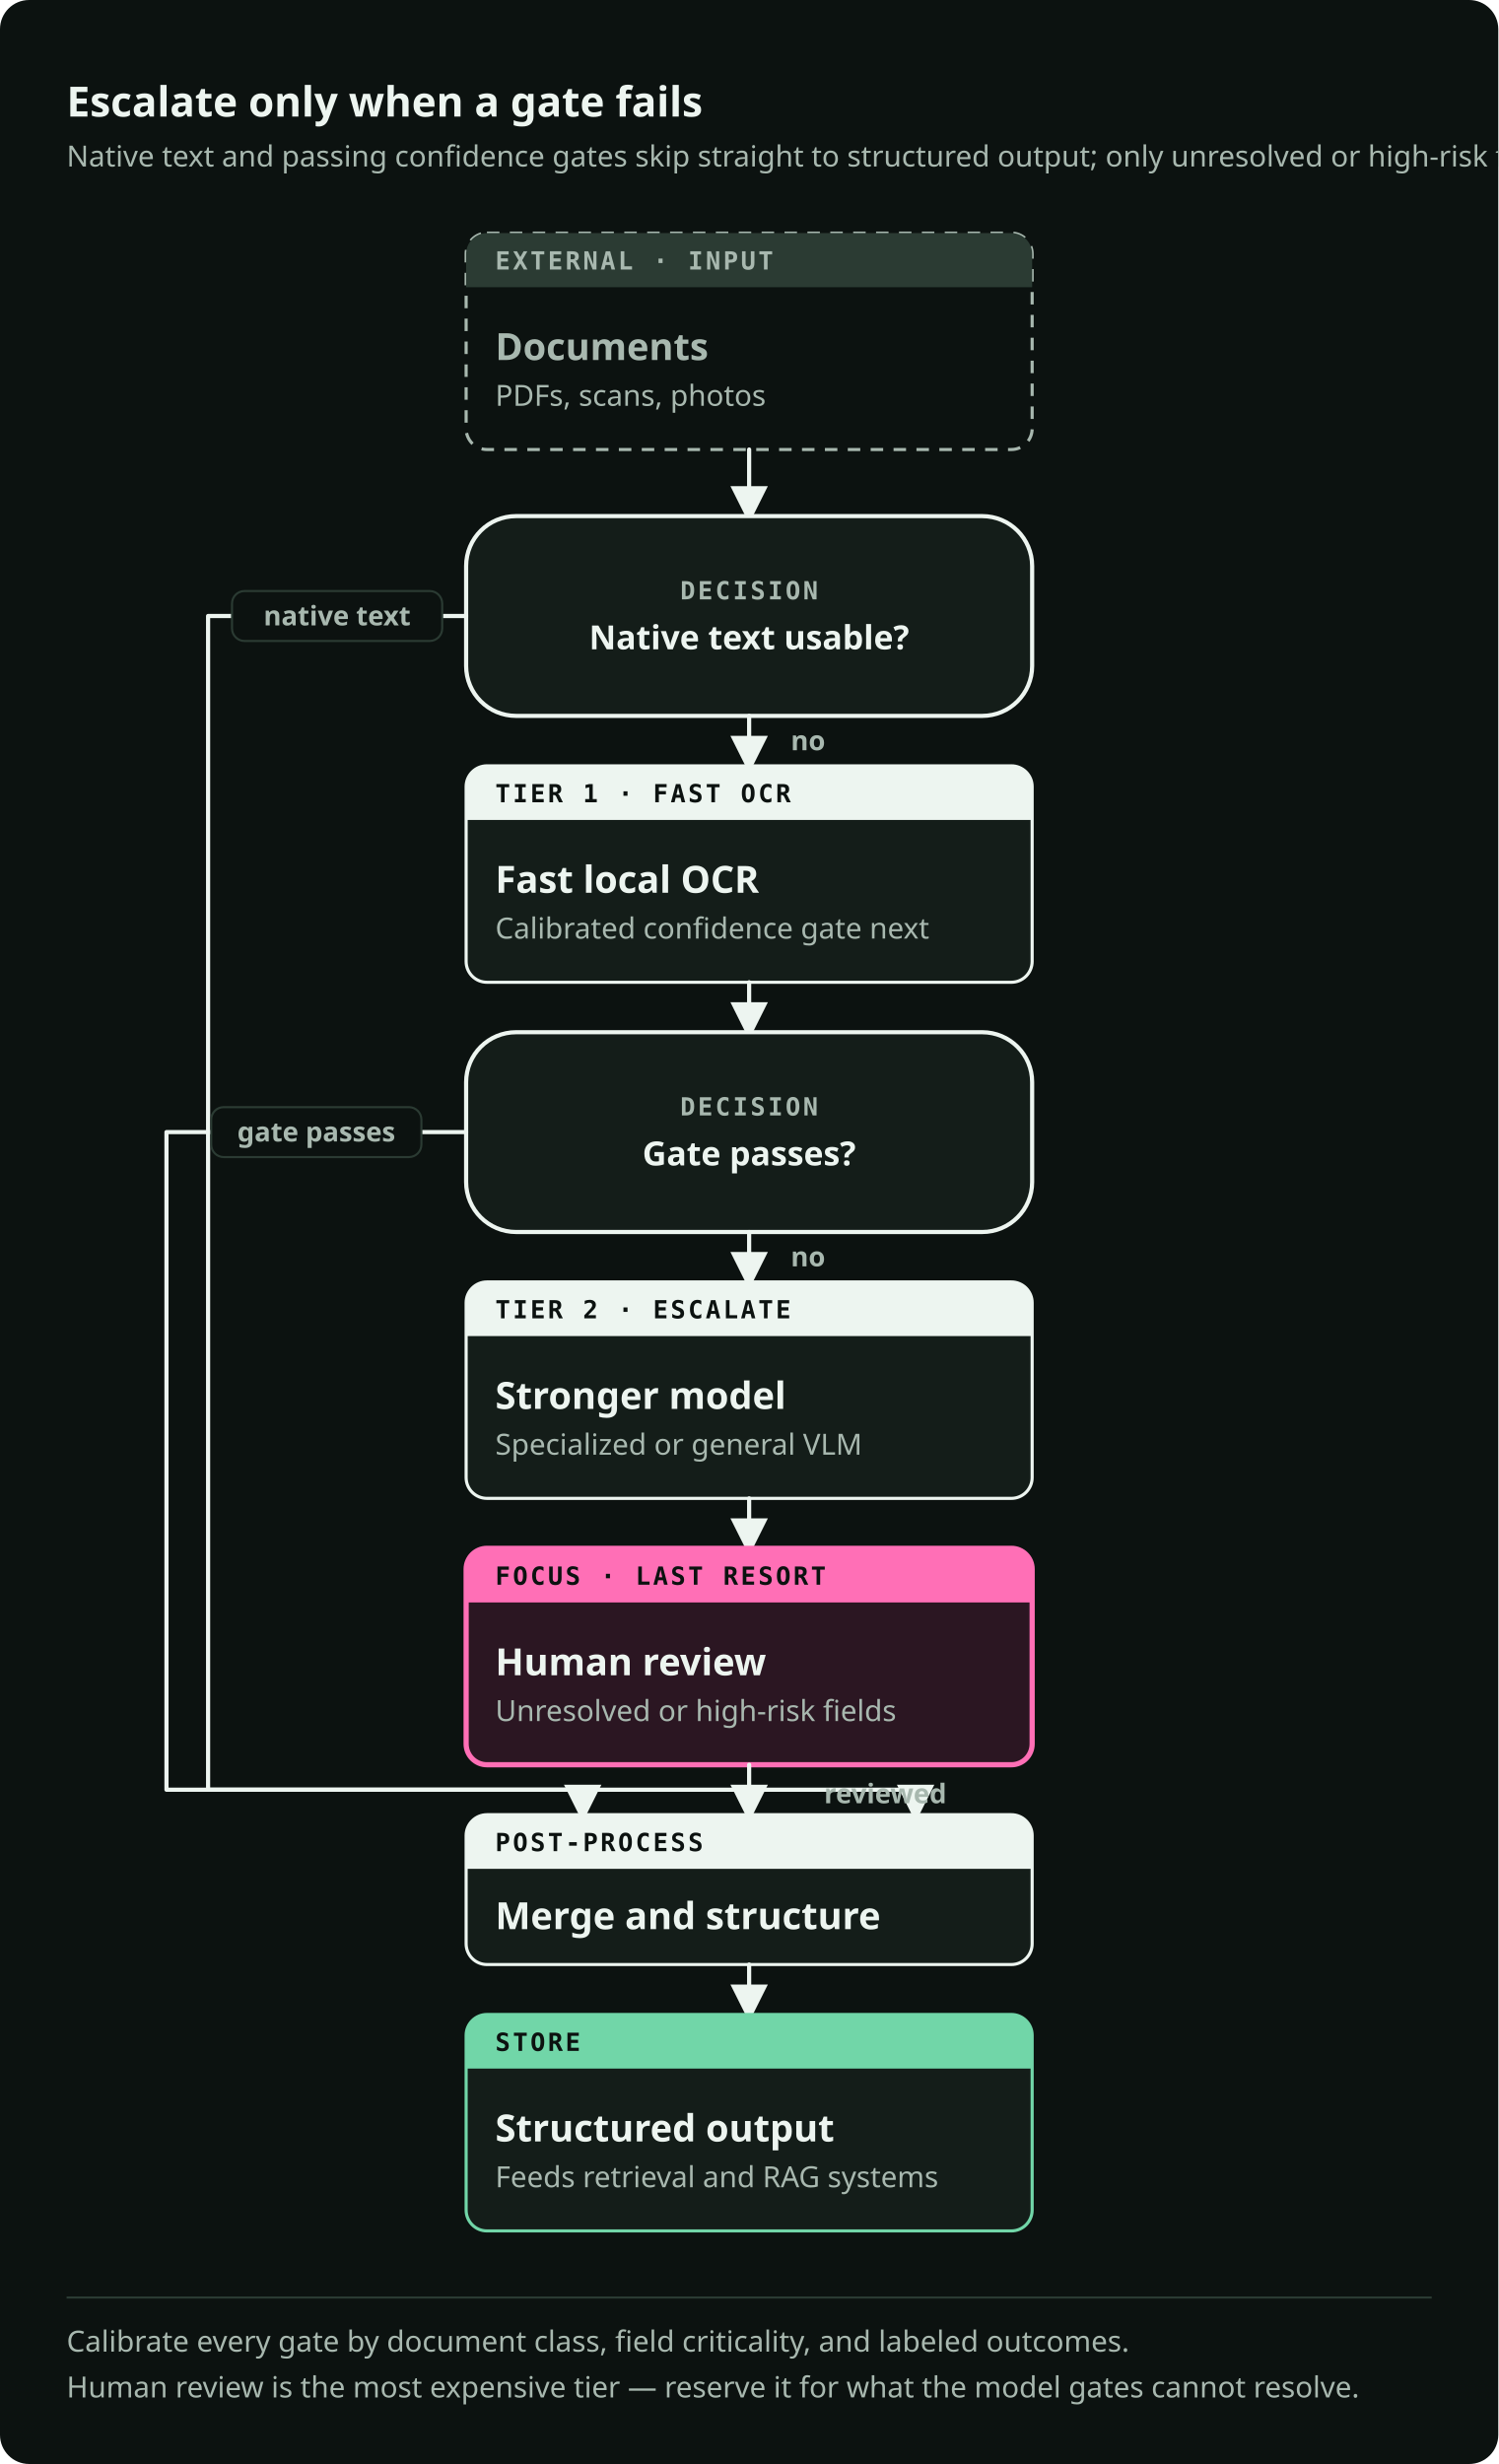
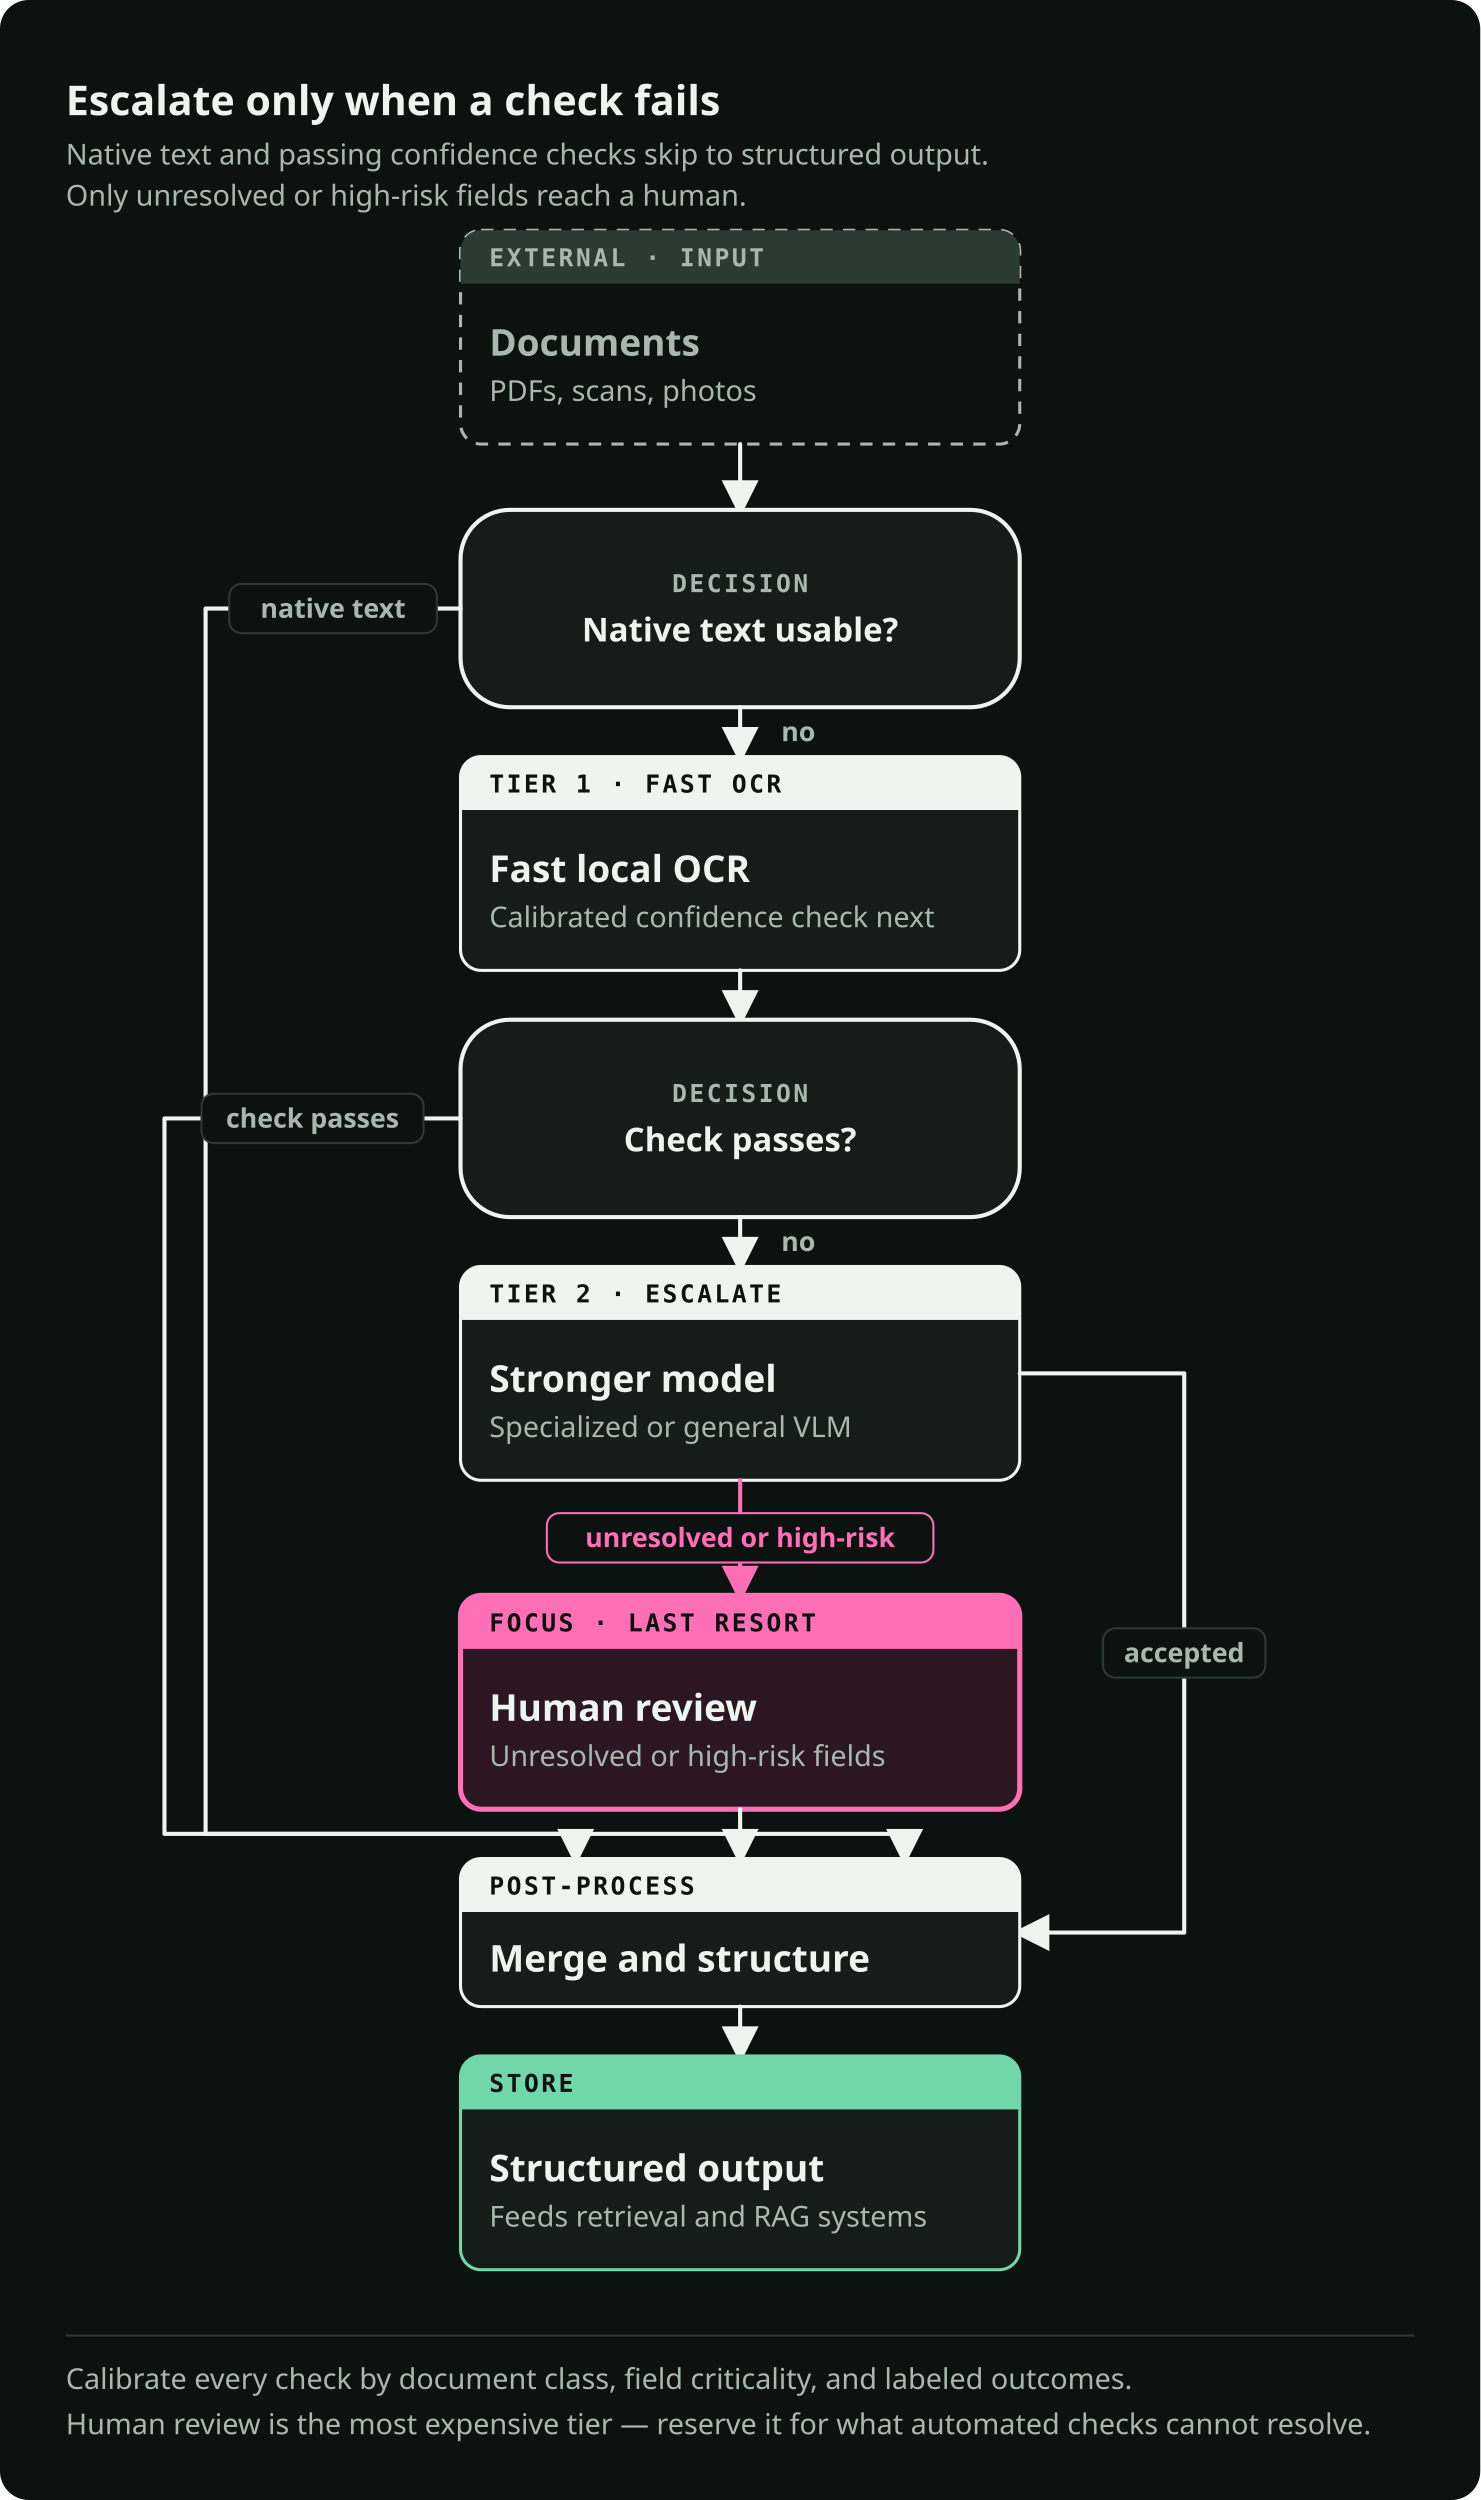
- <svg xmlns="http://www.w3.org/2000/svg" viewBox="0 0 720 1184" role="img" preserveAspectRatio="xMidYMid meet" data-visual-system="byte-diagram-v2" data-direction="B" data-theme="dark" aria-labelledby="tieredarch-title tieredarch-desc" shape-rendering="geometricPrecision" text-rendering="geometricPrecision">
+ <svg xmlns="http://www.w3.org/2000/svg" viewBox="0 0 720 1216" role="img" preserveAspectRatio="xMidYMid meet" data-visual-system="byte-diagram-v2" data-direction="B" data-theme="dark" aria-labelledby="tieredarch-title tieredarch-desc" shape-rendering="geometricPrecision" text-rendering="geometricPrecision">
  <style data-visual-system="byte-diagram-v2">* { animation: none !important; }</style>
  <defs>
    <marker id="tieredarch-arrow-flow" viewBox="0 0 10 10" refX="8" refY="5" markerWidth="9" markerHeight="9" orient="auto-start-reverse">
      <path d="M0 0 10 5 0 10Z" fill="#EDF5F0" />
    </marker>
    <marker id="tieredarch-arrow-fail" viewBox="0 0 10 10" refX="8" refY="5" markerWidth="9" markerHeight="9" orient="auto-start-reverse">
      <path d="M0 0 10 5 0 10Z" fill="#FF6FB6" />
    </marker>
  </defs>
-   <rect width="720" height="1184" rx="14" fill="#0C1210" />
-   <text x="32" y="56" font-family="Space Grotesk, IBM Plex Sans, ui-sans-serif, system-ui, sans-serif" font-size="20" font-weight="700" fill="#EDF5F0">Escalate only when a gate fails</text>
-   <text x="32" y="80" font-family="IBM Plex Sans, ui-sans-serif, system-ui, sans-serif" font-size="14" font-weight="400" fill="#A8B8AF">Native text and passing confidence gates skip straight to structured output; only unresolved or high-risk fields reach a human.</text>
+   <rect width="720" height="1216" rx="14" fill="#0C1210" />
+   <text x="32" y="56" font-family="Space Grotesk, IBM Plex Sans, ui-sans-serif, system-ui, sans-serif" font-size="20" font-weight="700" fill="#EDF5F0">Escalate only when a check fails</text>
+   <text x="32" y="80" font-family="IBM Plex Sans, ui-sans-serif, system-ui, sans-serif" font-size="14" font-weight="400" fill="#A8B8AF">Native text and passing confidence checks skip to structured output.</text>
+   <text x="32" y="100" font-family="IBM Plex Sans, ui-sans-serif, system-ui, sans-serif" font-size="14" font-weight="400" fill="#A8B8AF">Only unresolved or high-risk fields reach a human.</text>
  <path d="M234 112h252a10 10 0 0 1 10 10v84a10 10 0 0 1 -10 10h-252a10 10 0 0 1 -10 -10v-84a10 10 0 0 1 10 -10Z" fill="#0C1210" stroke="#A8B8AF" stroke-width="1.5" stroke-dasharray="6 5" />
  <path d="M234 112h252a10 10 0 0 1 10 10v16a0 0 0 0 1 -0 0h-272a0 0 0 0 1 -0 -0v-16a10 10 0 0 1 10 -10Z" fill="#2B3B33" />
  <text x="238" y="129.5" font-family="IBM Plex Mono, ui-monospace, SFMono-Regular, Menlo, monospace" font-size="12" font-weight="600" fill="#A8B8AF" letter-spacing="1.2">EXTERNAL · INPUT</text>
  <text x="238" y="173" font-family="Space Grotesk, IBM Plex Sans, ui-sans-serif, system-ui, sans-serif" font-size="18" font-weight="600" fill="#A8B8AF">Documents</text>
  <text x="238" y="195" font-family="IBM Plex Sans, ui-sans-serif, system-ui, sans-serif" font-size="14" font-weight="400" fill="#A8B8AF">PDFs, scans, photos</text>
  <path d="M360 216v32" fill="none" stroke="#EDF5F0" stroke-width="2" stroke-linecap="round" stroke-linejoin="round" marker-end="url(#tieredarch-arrow-flow)" />
  <rect x="224" y="248" width="272" height="96" rx="24" fill="#141D19" stroke="#EDF5F0" stroke-width="2" />
  <text x="360" y="288" font-family="IBM Plex Mono, ui-monospace, SFMono-Regular, Menlo, monospace" font-size="12" font-weight="600" fill="#A8B8AF" text-anchor="middle" letter-spacing="1.2">DECISION</text>
  <text x="360" y="312" font-family="Space Grotesk, IBM Plex Sans, ui-sans-serif, system-ui, sans-serif" font-size="16" font-weight="600" fill="#EDF5F0" text-anchor="middle">Native text usable?</text>
  <path d="M360 344v24" fill="none" stroke="#EDF5F0" stroke-width="2" stroke-linecap="round" stroke-linejoin="round" marker-end="url(#tieredarch-arrow-flow)" />
  <text x="380" y="360.5" font-family="IBM Plex Sans, ui-sans-serif, system-ui, sans-serif" font-size="13" font-weight="600" fill="#A8B8AF" text-anchor="start">no</text>
-   <path d="M224 296h-124v564h180v12" fill="none" stroke="#EDF5F0" stroke-width="2" stroke-linecap="round" stroke-linejoin="round" marker-end="url(#tieredarch-arrow-flow)" />
+   <path d="M224 296h-124v596h180v12" fill="none" stroke="#EDF5F0" stroke-width="2" stroke-linecap="round" stroke-linejoin="round" marker-end="url(#tieredarch-arrow-flow)" />
  <rect x="111.5" y="284" width="101" height="24" rx="6" fill="#0C1210" stroke="#2B3B33" stroke-width="1" />
  <text x="162" y="300.5" font-family="IBM Plex Sans, ui-sans-serif, system-ui, sans-serif" font-size="13" font-weight="600" fill="#A8B8AF" text-anchor="middle">native text</text>
  <path d="M234 368h252a10 10 0 0 1 10 10v84a10 10 0 0 1 -10 10h-252a10 10 0 0 1 -10 -10v-84a10 10 0 0 1 10 -10Z" fill="#141D19" stroke="#EDF5F0" stroke-width="1.5" />
  <path d="M234 368h252a10 10 0 0 1 10 10v16a0 0 0 0 1 -0 0h-272a0 0 0 0 1 -0 -0v-16a10 10 0 0 1 10 -10Z" fill="#EDF5F0" />
  <text x="238" y="385.5" font-family="IBM Plex Mono, ui-monospace, SFMono-Regular, Menlo, monospace" font-size="12" font-weight="600" fill="#0C1210" letter-spacing="1.2">TIER 1 · FAST OCR</text>
  <text x="238" y="429" font-family="Space Grotesk, IBM Plex Sans, ui-sans-serif, system-ui, sans-serif" font-size="18" font-weight="600" fill="#EDF5F0">Fast local OCR</text>
-   <text x="238" y="451" font-family="IBM Plex Sans, ui-sans-serif, system-ui, sans-serif" font-size="14" font-weight="400" fill="#A8B8AF">Calibrated confidence gate next</text>
+   <text x="238" y="451" font-family="IBM Plex Sans, ui-sans-serif, system-ui, sans-serif" font-size="14" font-weight="400" fill="#A8B8AF">Calibrated confidence check next</text>
  <path d="M360 472v24" fill="none" stroke="#EDF5F0" stroke-width="2" stroke-linecap="round" stroke-linejoin="round" marker-end="url(#tieredarch-arrow-flow)" />
  <rect x="224" y="496" width="272" height="96" rx="24" fill="#141D19" stroke="#EDF5F0" stroke-width="2" />
  <text x="360" y="536" font-family="IBM Plex Mono, ui-monospace, SFMono-Regular, Menlo, monospace" font-size="12" font-weight="600" fill="#A8B8AF" text-anchor="middle" letter-spacing="1.2">DECISION</text>
-   <text x="360" y="560" font-family="Space Grotesk, IBM Plex Sans, ui-sans-serif, system-ui, sans-serif" font-size="16" font-weight="600" fill="#EDF5F0" text-anchor="middle">Gate passes?</text>
+   <text x="360" y="560" font-family="Space Grotesk, IBM Plex Sans, ui-sans-serif, system-ui, sans-serif" font-size="16" font-weight="600" fill="#EDF5F0" text-anchor="middle">Check passes?</text>
  <path d="M360 592v24" fill="none" stroke="#EDF5F0" stroke-width="2" stroke-linecap="round" stroke-linejoin="round" marker-end="url(#tieredarch-arrow-flow)" />
  <text x="380" y="608.5" font-family="IBM Plex Sans, ui-sans-serif, system-ui, sans-serif" font-size="13" font-weight="600" fill="#A8B8AF" text-anchor="start">no</text>
-   <path d="M224 544h-144v316h360v12" fill="none" stroke="#EDF5F0" stroke-width="2" stroke-linecap="round" stroke-linejoin="round" marker-end="url(#tieredarch-arrow-flow)" />
-   <rect x="101.5" y="532" width="101" height="24" rx="6" fill="#0C1210" stroke="#2B3B33" stroke-width="1" />
-   <text x="152" y="548.5" font-family="IBM Plex Sans, ui-sans-serif, system-ui, sans-serif" font-size="13" font-weight="600" fill="#A8B8AF" text-anchor="middle">gate passes</text>
+   <path d="M224 544h-144v348h360v12" fill="none" stroke="#EDF5F0" stroke-width="2" stroke-linecap="round" stroke-linejoin="round" marker-end="url(#tieredarch-arrow-flow)" />
+   <rect x="98" y="532" width="108" height="24" rx="6" fill="#0C1210" stroke="#2B3B33" stroke-width="1" />
+   <text x="152" y="548.5" font-family="IBM Plex Sans, ui-sans-serif, system-ui, sans-serif" font-size="13" font-weight="600" fill="#A8B8AF" text-anchor="middle">check passes</text>
  <path d="M234 616h252a10 10 0 0 1 10 10v84a10 10 0 0 1 -10 10h-252a10 10 0 0 1 -10 -10v-84a10 10 0 0 1 10 -10Z" fill="#141D19" stroke="#EDF5F0" stroke-width="1.5" />
  <path d="M234 616h252a10 10 0 0 1 10 10v16a0 0 0 0 1 -0 0h-272a0 0 0 0 1 -0 -0v-16a10 10 0 0 1 10 -10Z" fill="#EDF5F0" />
  <text x="238" y="633.5" font-family="IBM Plex Mono, ui-monospace, SFMono-Regular, Menlo, monospace" font-size="12" font-weight="600" fill="#0C1210" letter-spacing="1.2">TIER 2 · ESCALATE</text>
  <text x="238" y="677" font-family="Space Grotesk, IBM Plex Sans, ui-sans-serif, system-ui, sans-serif" font-size="18" font-weight="600" fill="#EDF5F0">Stronger model</text>
  <text x="238" y="699" font-family="IBM Plex Sans, ui-sans-serif, system-ui, sans-serif" font-size="14" font-weight="400" fill="#A8B8AF">Specialized or general VLM</text>
-   <path d="M360 720v24" fill="none" stroke="#EDF5F0" stroke-width="2" stroke-linecap="round" stroke-linejoin="round" marker-end="url(#tieredarch-arrow-flow)" />
-   <path d="M234 744h252a10 10 0 0 1 10 10v84a10 10 0 0 1 -10 10h-252a10 10 0 0 1 -10 -10v-84a10 10 0 0 1 10 -10Z" fill="#2B1622" stroke="#FF6FB6" stroke-width="2.5" />
-   <path d="M234 744h252a10 10 0 0 1 10 10v16a0 0 0 0 1 -0 0h-272a0 0 0 0 1 -0 -0v-16a10 10 0 0 1 10 -10Z" fill="#FF6FB6" />
-   <text x="238" y="761.5" font-family="IBM Plex Mono, ui-monospace, SFMono-Regular, Menlo, monospace" font-size="12" font-weight="600" fill="#0C1210" letter-spacing="1.2">FOCUS · LAST RESORT</text>
-   <text x="238" y="805" font-family="Space Grotesk, IBM Plex Sans, ui-sans-serif, system-ui, sans-serif" font-size="18" font-weight="600" fill="#EDF5F0">Human review</text>
-   <text x="238" y="827" font-family="IBM Plex Sans, ui-sans-serif, system-ui, sans-serif" font-size="14" font-weight="400" fill="#A8B8AF">Unresolved or high-risk fields</text>
-   <path d="M360 848v24" fill="none" stroke="#EDF5F0" stroke-width="2" stroke-linecap="round" stroke-linejoin="round" marker-end="url(#tieredarch-arrow-flow)" />
-   <text x="396" y="866.5" font-family="IBM Plex Sans, ui-sans-serif, system-ui, sans-serif" font-size="13" font-weight="600" fill="#A8B8AF" text-anchor="start">reviewed</text>
-   <path d="M234 872h252a10 10 0 0 1 10 10v52a10 10 0 0 1 -10 10h-252a10 10 0 0 1 -10 -10v-52a10 10 0 0 1 10 -10Z" fill="#141D19" stroke="#EDF5F0" stroke-width="1.5" />
-   <path d="M234 872h252a10 10 0 0 1 10 10v16a0 0 0 0 1 -0 0h-272a0 0 0 0 1 -0 -0v-16a10 10 0 0 1 10 -10Z" fill="#EDF5F0" />
-   <text x="238" y="889.5" font-family="IBM Plex Mono, ui-monospace, SFMono-Regular, Menlo, monospace" font-size="12" font-weight="600" fill="#0C1210" letter-spacing="1.2">POST-PROCESS</text>
-   <text x="238" y="927" font-family="Space Grotesk, IBM Plex Sans, ui-sans-serif, system-ui, sans-serif" font-size="18" font-weight="600" fill="#EDF5F0">Merge and structure</text>
-   <path d="M360 944v24" fill="none" stroke="#EDF5F0" stroke-width="2" stroke-linecap="round" stroke-linejoin="round" marker-end="url(#tieredarch-arrow-flow)" />
-   <path d="M234 968h252a10 10 0 0 1 10 10v84a10 10 0 0 1 -10 10h-252a10 10 0 0 1 -10 -10v-84a10 10 0 0 1 10 -10Z" fill="#141D19" stroke="#71D6A8" stroke-width="1.5" />
-   <path d="M234 968h252a10 10 0 0 1 10 10v16a0 0 0 0 1 -0 0h-272a0 0 0 0 1 -0 -0v-16a10 10 0 0 1 10 -10Z" fill="#71D6A8" />
-   <text x="238" y="985.5" font-family="IBM Plex Mono, ui-monospace, SFMono-Regular, Menlo, monospace" font-size="12" font-weight="600" fill="#0C1210" letter-spacing="1.2">STORE</text>
-   <text x="238" y="1029" font-family="Space Grotesk, IBM Plex Sans, ui-sans-serif, system-ui, sans-serif" font-size="18" font-weight="600" fill="#EDF5F0">Structured output</text>
-   <text x="238" y="1051" font-family="IBM Plex Sans, ui-sans-serif, system-ui, sans-serif" font-size="14" font-weight="400" fill="#A8B8AF">Feeds retrieval and RAG systems</text>
-   <path d="M32 1104h656" stroke="#2B3B33" stroke-width="1" />
-   <text x="32" y="1130" font-family="IBM Plex Sans, ui-sans-serif, system-ui, sans-serif" font-size="14" font-weight="400" fill="#A8B8AF">Calibrate every gate by document class, field criticality, and labeled outcomes.</text>
-   <text x="32" y="1152" font-family="IBM Plex Sans, ui-sans-serif, system-ui, sans-serif" font-size="14" font-weight="400" fill="#A8B8AF">Human review is the most expensive tier — reserve it for what the model gates cannot resolve.</text>
+   <path d="M496 668h80v272H496" fill="none" stroke="#EDF5F0" stroke-width="2" stroke-linecap="round" stroke-linejoin="round" marker-end="url(#tieredarch-arrow-flow)" />
+   <rect x="536.5" y="792" width="79" height="24" rx="6" fill="#0C1210" stroke="#2B3B33" stroke-width="1" />
+   <text x="576" y="808.5" font-family="IBM Plex Sans, ui-sans-serif, system-ui, sans-serif" font-size="13" font-weight="600" fill="#A8B8AF" text-anchor="middle">accepted</text>
+   <path d="M360 720v56" fill="none" stroke="#FF6FB6" stroke-width="2" stroke-linecap="round" stroke-linejoin="round" marker-end="url(#tieredarch-arrow-fail)" />
+   <rect x="266" y="736" width="188" height="24" rx="6" fill="#0C1210" stroke="#FF6FB6" stroke-width="1" />
+   <text x="360" y="752.5" font-family="IBM Plex Sans, ui-sans-serif, system-ui, sans-serif" font-size="13" font-weight="600" fill="#FF6FB6" text-anchor="middle">unresolved or high-risk</text>
+   <path d="M234 776h252a10 10 0 0 1 10 10v84a10 10 0 0 1 -10 10h-252a10 10 0 0 1 -10 -10v-84a10 10 0 0 1 10 -10Z" fill="#2B1622" stroke="#FF6FB6" stroke-width="2.5" />
+   <path d="M234 776h252a10 10 0 0 1 10 10v16a0 0 0 0 1 -0 0h-272a0 0 0 0 1 -0 -0v-16a10 10 0 0 1 10 -10Z" fill="#FF6FB6" />
+   <text x="238" y="793.5" font-family="IBM Plex Mono, ui-monospace, SFMono-Regular, Menlo, monospace" font-size="12" font-weight="600" fill="#0C1210" letter-spacing="1.2">FOCUS · LAST RESORT</text>
+   <text x="238" y="837" font-family="Space Grotesk, IBM Plex Sans, ui-sans-serif, system-ui, sans-serif" font-size="18" font-weight="600" fill="#EDF5F0">Human review</text>
+   <text x="238" y="859" font-family="IBM Plex Sans, ui-sans-serif, system-ui, sans-serif" font-size="14" font-weight="400" fill="#A8B8AF">Unresolved or high-risk fields</text>
+   <path d="M360 880v24" fill="none" stroke="#EDF5F0" stroke-width="2" stroke-linecap="round" stroke-linejoin="round" marker-end="url(#tieredarch-arrow-flow)" />
+   <path d="M234 904h252a10 10 0 0 1 10 10v52a10 10 0 0 1 -10 10h-252a10 10 0 0 1 -10 -10v-52a10 10 0 0 1 10 -10Z" fill="#141D19" stroke="#EDF5F0" stroke-width="1.5" />
+   <path d="M234 904h252a10 10 0 0 1 10 10v16a0 0 0 0 1 -0 0h-272a0 0 0 0 1 -0 -0v-16a10 10 0 0 1 10 -10Z" fill="#EDF5F0" />
+   <text x="238" y="921.5" font-family="IBM Plex Mono, ui-monospace, SFMono-Regular, Menlo, monospace" font-size="12" font-weight="600" fill="#0C1210" letter-spacing="1.2">POST-PROCESS</text>
+   <text x="238" y="959" font-family="Space Grotesk, IBM Plex Sans, ui-sans-serif, system-ui, sans-serif" font-size="18" font-weight="600" fill="#EDF5F0">Merge and structure</text>
+   <path d="M360 976v24" fill="none" stroke="#EDF5F0" stroke-width="2" stroke-linecap="round" stroke-linejoin="round" marker-end="url(#tieredarch-arrow-flow)" />
+   <path d="M234 1000h252a10 10 0 0 1 10 10v84a10 10 0 0 1 -10 10h-252a10 10 0 0 1 -10 -10v-84a10 10 0 0 1 10 -10Z" fill="#141D19" stroke="#71D6A8" stroke-width="1.5" />
+   <path d="M234 1000h252a10 10 0 0 1 10 10v16a0 0 0 0 1 -0 0h-272a0 0 0 0 1 -0 -0v-16a10 10 0 0 1 10 -10Z" fill="#71D6A8" />
+   <text x="238" y="1017.5" font-family="IBM Plex Mono, ui-monospace, SFMono-Regular, Menlo, monospace" font-size="12" font-weight="600" fill="#0C1210" letter-spacing="1.2">STORE</text>
+   <text x="238" y="1061" font-family="Space Grotesk, IBM Plex Sans, ui-sans-serif, system-ui, sans-serif" font-size="18" font-weight="600" fill="#EDF5F0">Structured output</text>
+   <text x="238" y="1083" font-family="IBM Plex Sans, ui-sans-serif, system-ui, sans-serif" font-size="14" font-weight="400" fill="#A8B8AF">Feeds retrieval and RAG systems</text>
+   <path d="M32 1136h656" stroke="#2B3B33" stroke-width="1" />
+   <text x="32" y="1162" font-family="IBM Plex Sans, ui-sans-serif, system-ui, sans-serif" font-size="14" font-weight="400" fill="#A8B8AF">Calibrate every check by document class, field criticality, and labeled outcomes.</text>
+   <text x="32" y="1184" font-family="IBM Plex Sans, ui-sans-serif, system-ui, sans-serif" font-size="14" font-weight="400" fill="#A8B8AF">Human review is the most expensive tier — reserve it for what automated checks cannot resolve.</text>
</svg>
